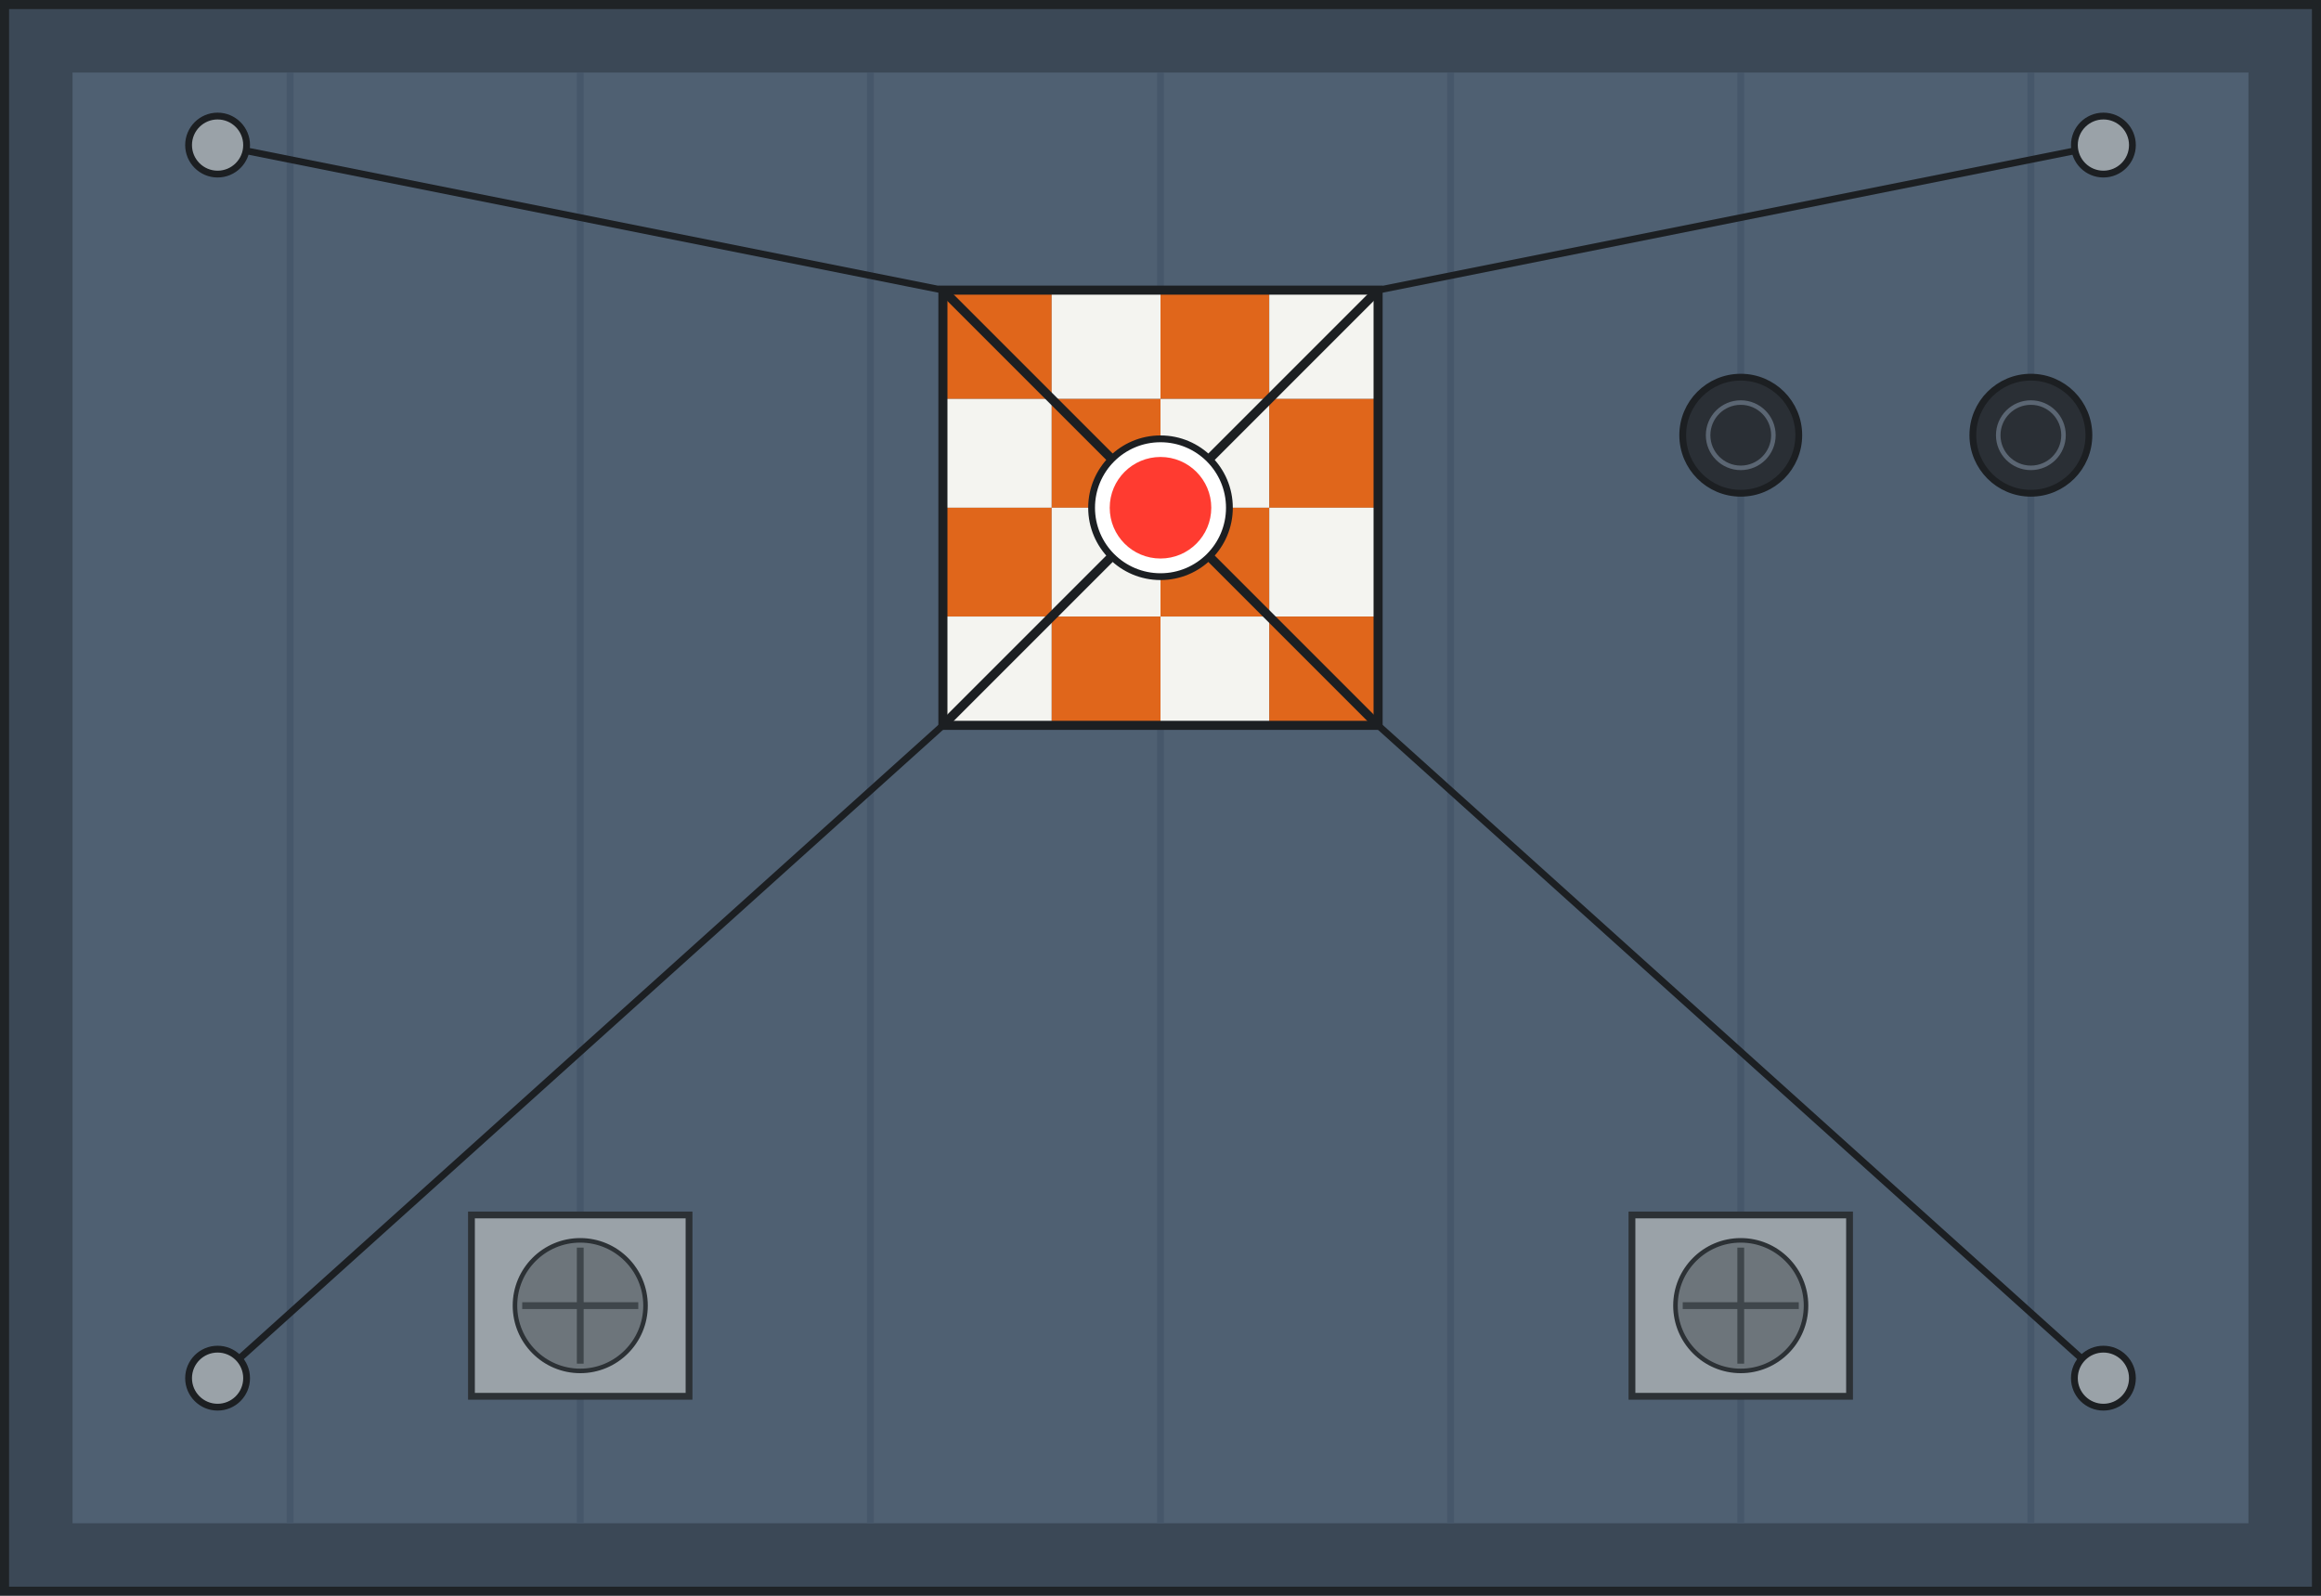
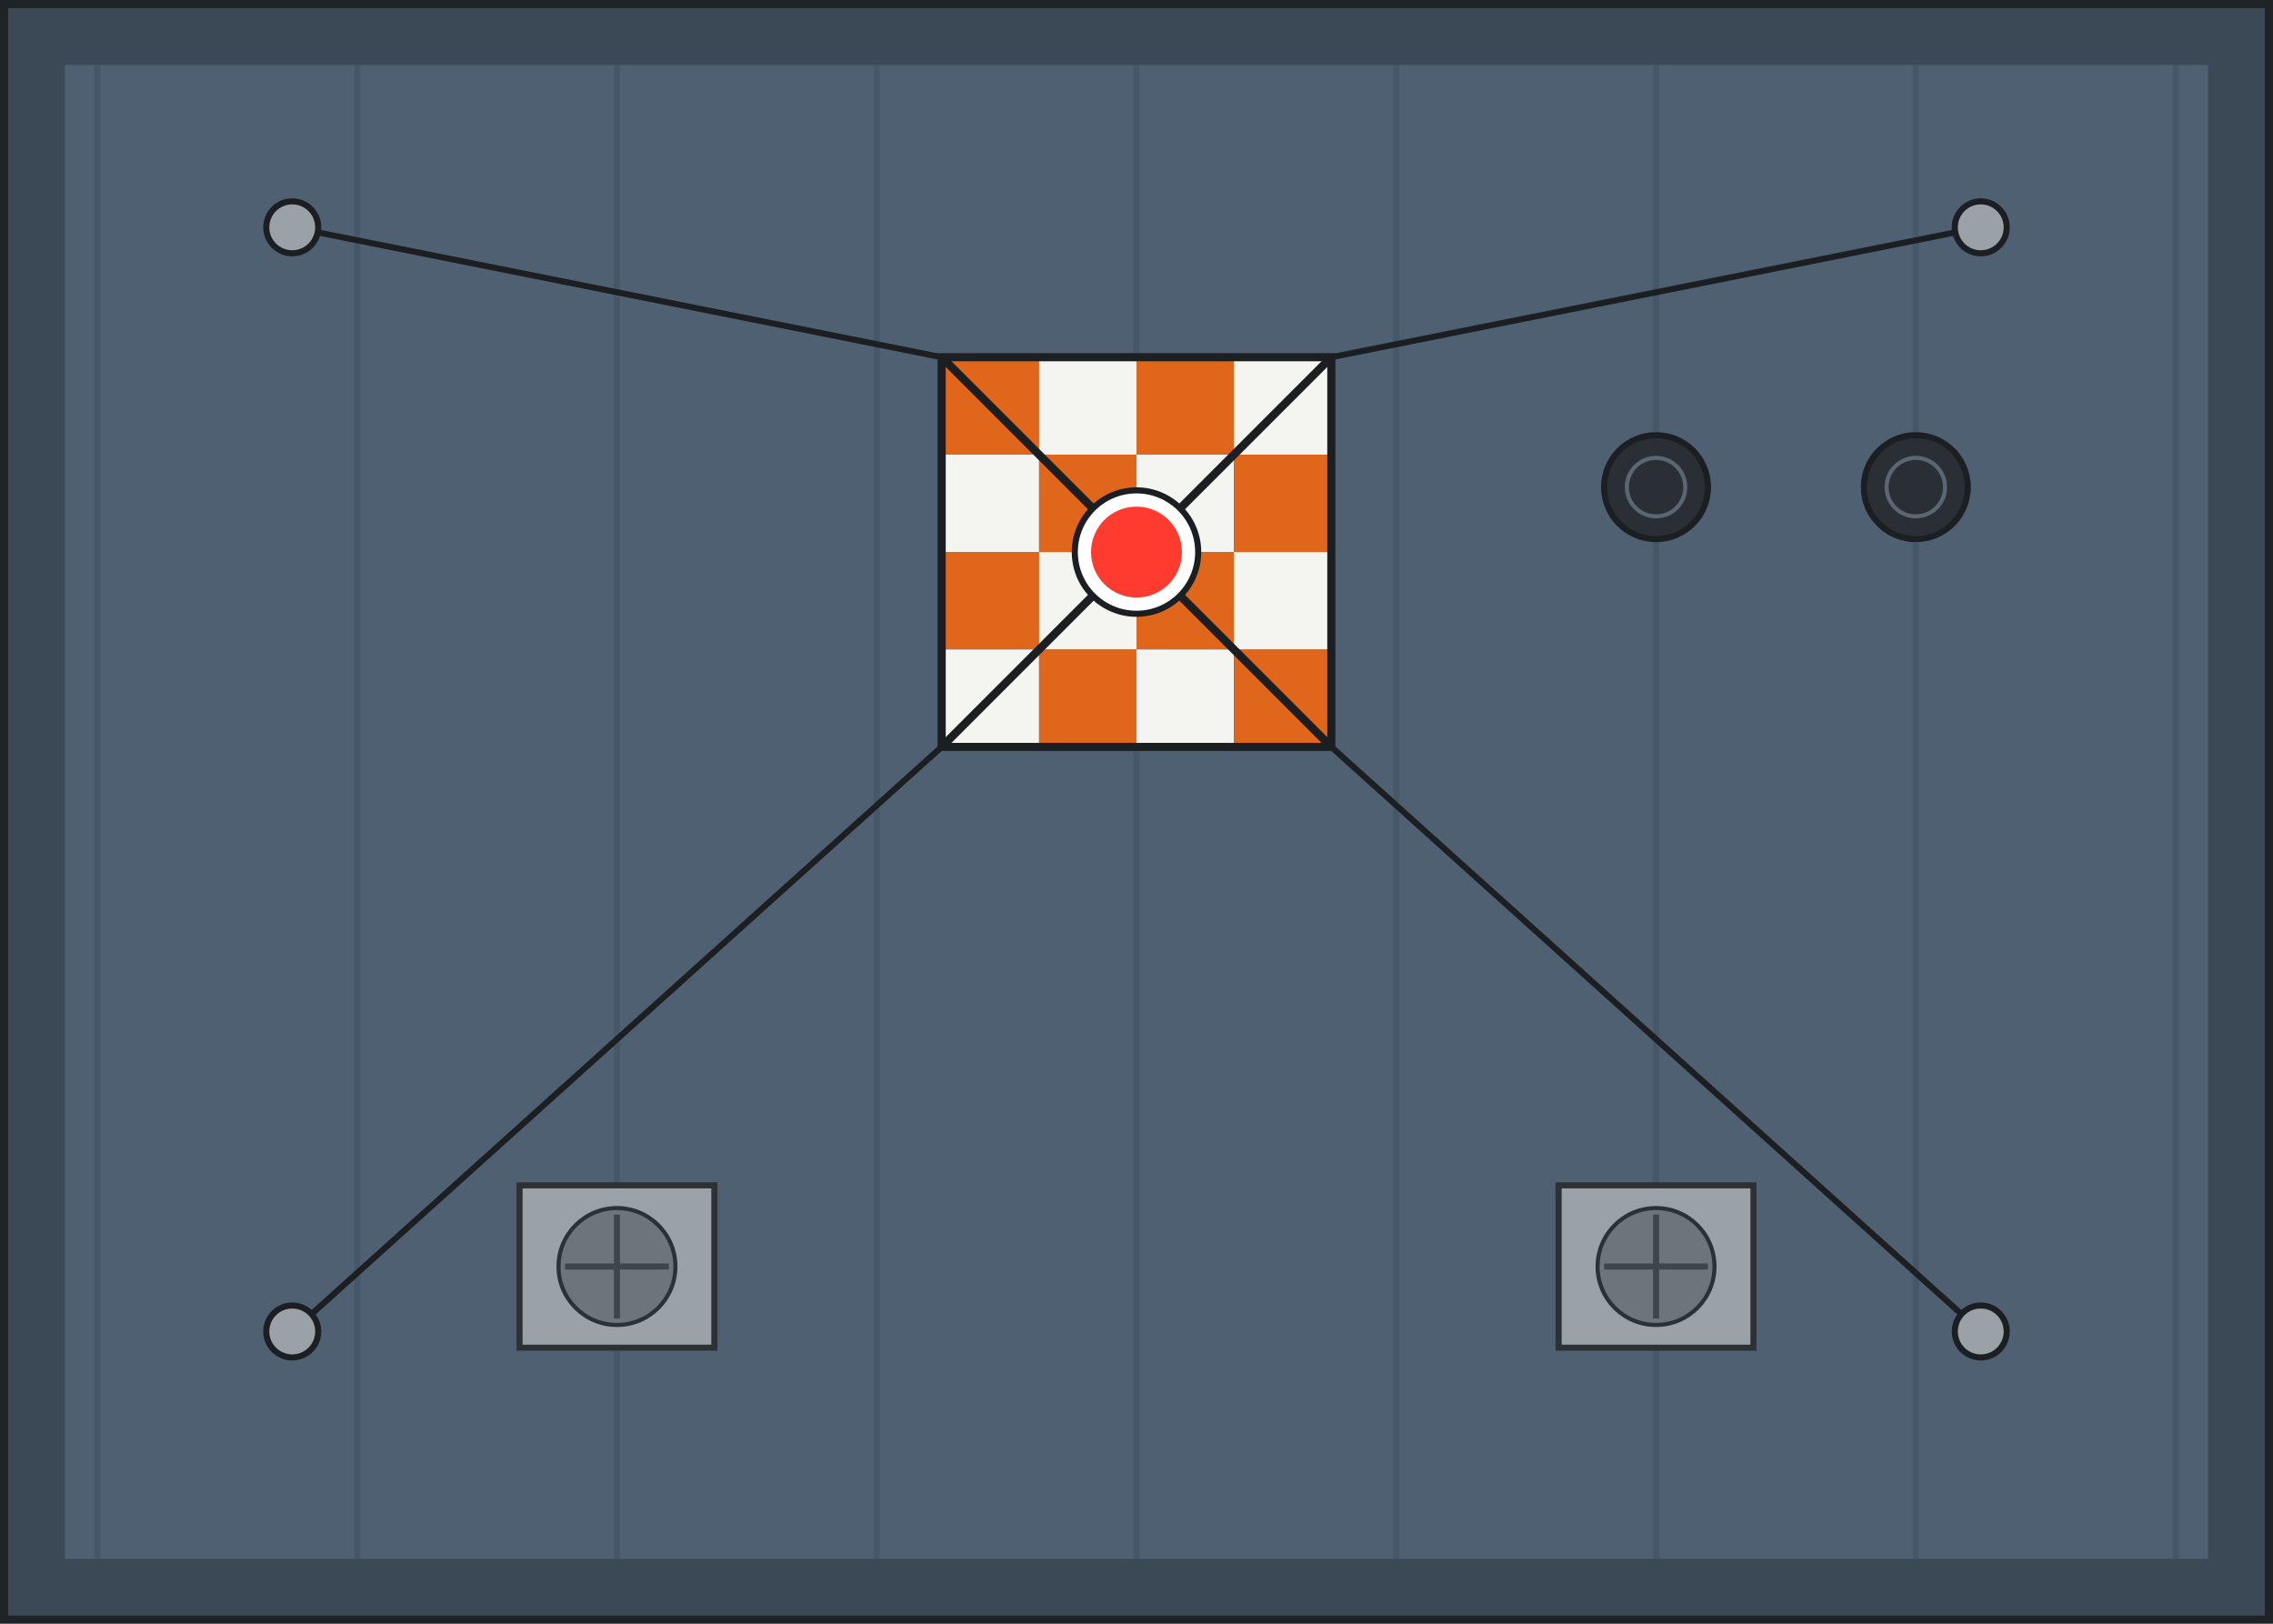
- <svg xmlns="http://www.w3.org/2000/svg" width="1024" height="704" viewBox="0 0 1024 704">
-   <rect x="0" y="0" width="1024" height="704" fill="#1f2326" />
-   <rect x="4" y="4" width="1016" height="696" fill="#3b4856" />
-   <rect x="32" y="32" width="960" height="640" fill="#4f6072" />
-   <path d="M128 32V672M256 32V672M384 32V672M512 32V672M640 32V672M768 32V672M896 32V672" stroke="#46576a" stroke-width="3" fill="none" />
-   <circle cx="768" cy="192" r="25.6" fill="#2a2f35" stroke="#1c1f22" stroke-width="3" />
-   <circle cx="768" cy="192" r="14.4" fill="none" stroke="#5b6673" stroke-width="2" />
-   <circle cx="896" cy="192" r="25.6" fill="#2a2f35" stroke="#1c1f22" stroke-width="3" />
-   <circle cx="896" cy="192" r="14.4" fill="none" stroke="#5b6673" stroke-width="2" />
-   <rect x="208" y="536" width="96" height="80" fill="#9aa2a8" stroke="#2c3135" stroke-width="3" />
-   <circle cx="256" cy="576" r="28.8" fill="#6d757b" stroke="#2c3135" stroke-width="2" />
-   <path d="M230.4 576H281.6M256 601.6V550.4" stroke="#3f464b" stroke-width="3" />
-   <rect x="720" y="536" width="96" height="80" fill="#9aa2a8" stroke="#2c3135" stroke-width="3" />
-   <circle cx="768" cy="576" r="28.8" fill="#6d757b" stroke="#2c3135" stroke-width="2" />
-   <path d="M742.4 576H793.6M768 601.6V550.4" stroke="#3f464b" stroke-width="3" />
-   <path d="M416 320L96 608" stroke="#1c1f22" stroke-width="3" />
-   <circle cx="96" cy="608" r="12.8" fill="#9aa2a8" stroke="#1c1f22" stroke-width="3" />
-   <path d="M608 320L928 608" stroke="#1c1f22" stroke-width="3" />
-   <circle cx="928" cy="608" r="12.8" fill="#9aa2a8" stroke="#1c1f22" stroke-width="3" />
-   <path d="M416 128L96 64" stroke="#1c1f22" stroke-width="3" />
-   <circle cx="96" cy="64" r="12.8" fill="#9aa2a8" stroke="#1c1f22" stroke-width="3" />
-   <path d="M608 128L928 64" stroke="#1c1f22" stroke-width="3" />
-   <circle cx="928" cy="64" r="12.8" fill="#9aa2a8" stroke="#1c1f22" stroke-width="3" />
-   <rect x="416" y="128" width="48" height="48" fill="#e0661b" />
-   <rect x="416" y="176" width="48" height="48" fill="#f4f4f0" />
-   <rect x="416" y="224" width="48" height="48" fill="#e0661b" />
-   <rect x="416" y="272" width="48" height="48" fill="#f4f4f0" />
-   <rect x="464" y="128" width="48" height="48" fill="#f4f4f0" />
+ <svg xmlns="http://www.w3.org/2000/svg" width="1120" height="800" viewBox="0 0 1120 800">
+   <rect x="0" y="0" width="1120" height="800" fill="#1f2326" />
+   <rect x="4" y="4" width="1112" height="792" fill="#3b4856" />
+   <rect x="32" y="32" width="1056" height="736" fill="#4f6072" />
+   <path d="M48 32V768M176 32V768M304 32V768M432 32V768M560 32V768M688 32V768M816 32V768M944 32V768M1072 32V768" stroke="#46576a" stroke-width="3" fill="none" />
+   <circle cx="816" cy="240" r="25.6" fill="#2a2f35" stroke="#1c1f22" stroke-width="3" />
+   <circle cx="816" cy="240" r="14.4" fill="none" stroke="#5b6673" stroke-width="2" />
+   <circle cx="944" cy="240" r="25.6" fill="#2a2f35" stroke="#1c1f22" stroke-width="3" />
+   <circle cx="944" cy="240" r="14.4" fill="none" stroke="#5b6673" stroke-width="2" />
+   <rect x="256" y="584" width="96" height="80" fill="#9aa2a8" stroke="#2c3135" stroke-width="3" />
+   <circle cx="304" cy="624" r="28.8" fill="#6d757b" stroke="#2c3135" stroke-width="2" />
+   <path d="M278.4 624H329.6M304 649.6V598.4" stroke="#3f464b" stroke-width="3" />
+   <rect x="768" y="584" width="96" height="80" fill="#9aa2a8" stroke="#2c3135" stroke-width="3" />
+   <circle cx="816" cy="624" r="28.8" fill="#6d757b" stroke="#2c3135" stroke-width="2" />
+   <path d="M790.4 624H841.6M816 649.6V598.4" stroke="#3f464b" stroke-width="3" />
+   <path d="M464 368L144 656" stroke="#1c1f22" stroke-width="3" />
+   <circle cx="144" cy="656" r="12.8" fill="#9aa2a8" stroke="#1c1f22" stroke-width="3" />
+   <path d="M656 368L976 656" stroke="#1c1f22" stroke-width="3" />
+   <circle cx="976" cy="656" r="12.8" fill="#9aa2a8" stroke="#1c1f22" stroke-width="3" />
+   <path d="M464 176L144 112" stroke="#1c1f22" stroke-width="3" />
+   <circle cx="144" cy="112" r="12.8" fill="#9aa2a8" stroke="#1c1f22" stroke-width="3" />
+   <path d="M656 176L976 112" stroke="#1c1f22" stroke-width="3" />
+   <circle cx="976" cy="112" r="12.8" fill="#9aa2a8" stroke="#1c1f22" stroke-width="3" />
  <rect x="464" y="176" width="48" height="48" fill="#e0661b" />
  <rect x="464" y="224" width="48" height="48" fill="#f4f4f0" />
  <rect x="464" y="272" width="48" height="48" fill="#e0661b" />
-   <rect x="512" y="128" width="48" height="48" fill="#e0661b" />
+   <rect x="464" y="320" width="48" height="48" fill="#f4f4f0" />
  <rect x="512" y="176" width="48" height="48" fill="#f4f4f0" />
  <rect x="512" y="224" width="48" height="48" fill="#e0661b" />
  <rect x="512" y="272" width="48" height="48" fill="#f4f4f0" />
-   <rect x="560" y="128" width="48" height="48" fill="#f4f4f0" />
+   <rect x="512" y="320" width="48" height="48" fill="#e0661b" />
  <rect x="560" y="176" width="48" height="48" fill="#e0661b" />
  <rect x="560" y="224" width="48" height="48" fill="#f4f4f0" />
  <rect x="560" y="272" width="48" height="48" fill="#e0661b" />
-   <path d="M416 320L608 128" stroke="#1c1f22" stroke-width="4" />
-   <path d="M608 320L416 128" stroke="#1c1f22" stroke-width="4" />
-   <rect x="416" y="128" width="192" height="192" fill="none" stroke="#1c1f22" stroke-width="4" />
-   <circle cx="512" cy="224" r="30.4" fill="#ffffff" stroke="#1c1f22" stroke-width="3" />
-   <circle cx="512" cy="224" r="22.4" fill="#ff3b30" />
+   <rect x="560" y="320" width="48" height="48" fill="#f4f4f0" />
+   <rect x="608" y="176" width="48" height="48" fill="#f4f4f0" />
+   <rect x="608" y="224" width="48" height="48" fill="#e0661b" />
+   <rect x="608" y="272" width="48" height="48" fill="#f4f4f0" />
+   <rect x="608" y="320" width="48" height="48" fill="#e0661b" />
+   <path d="M464 368L656 176" stroke="#1c1f22" stroke-width="4" />
+   <path d="M656 368L464 176" stroke="#1c1f22" stroke-width="4" />
+   <rect x="464" y="176" width="192" height="192" fill="none" stroke="#1c1f22" stroke-width="4" />
+   <circle cx="560" cy="272" r="30.4" fill="#ffffff" stroke="#1c1f22" stroke-width="3" />
+   <circle cx="560" cy="272" r="22.4" fill="#ff3b30" />
</svg>
